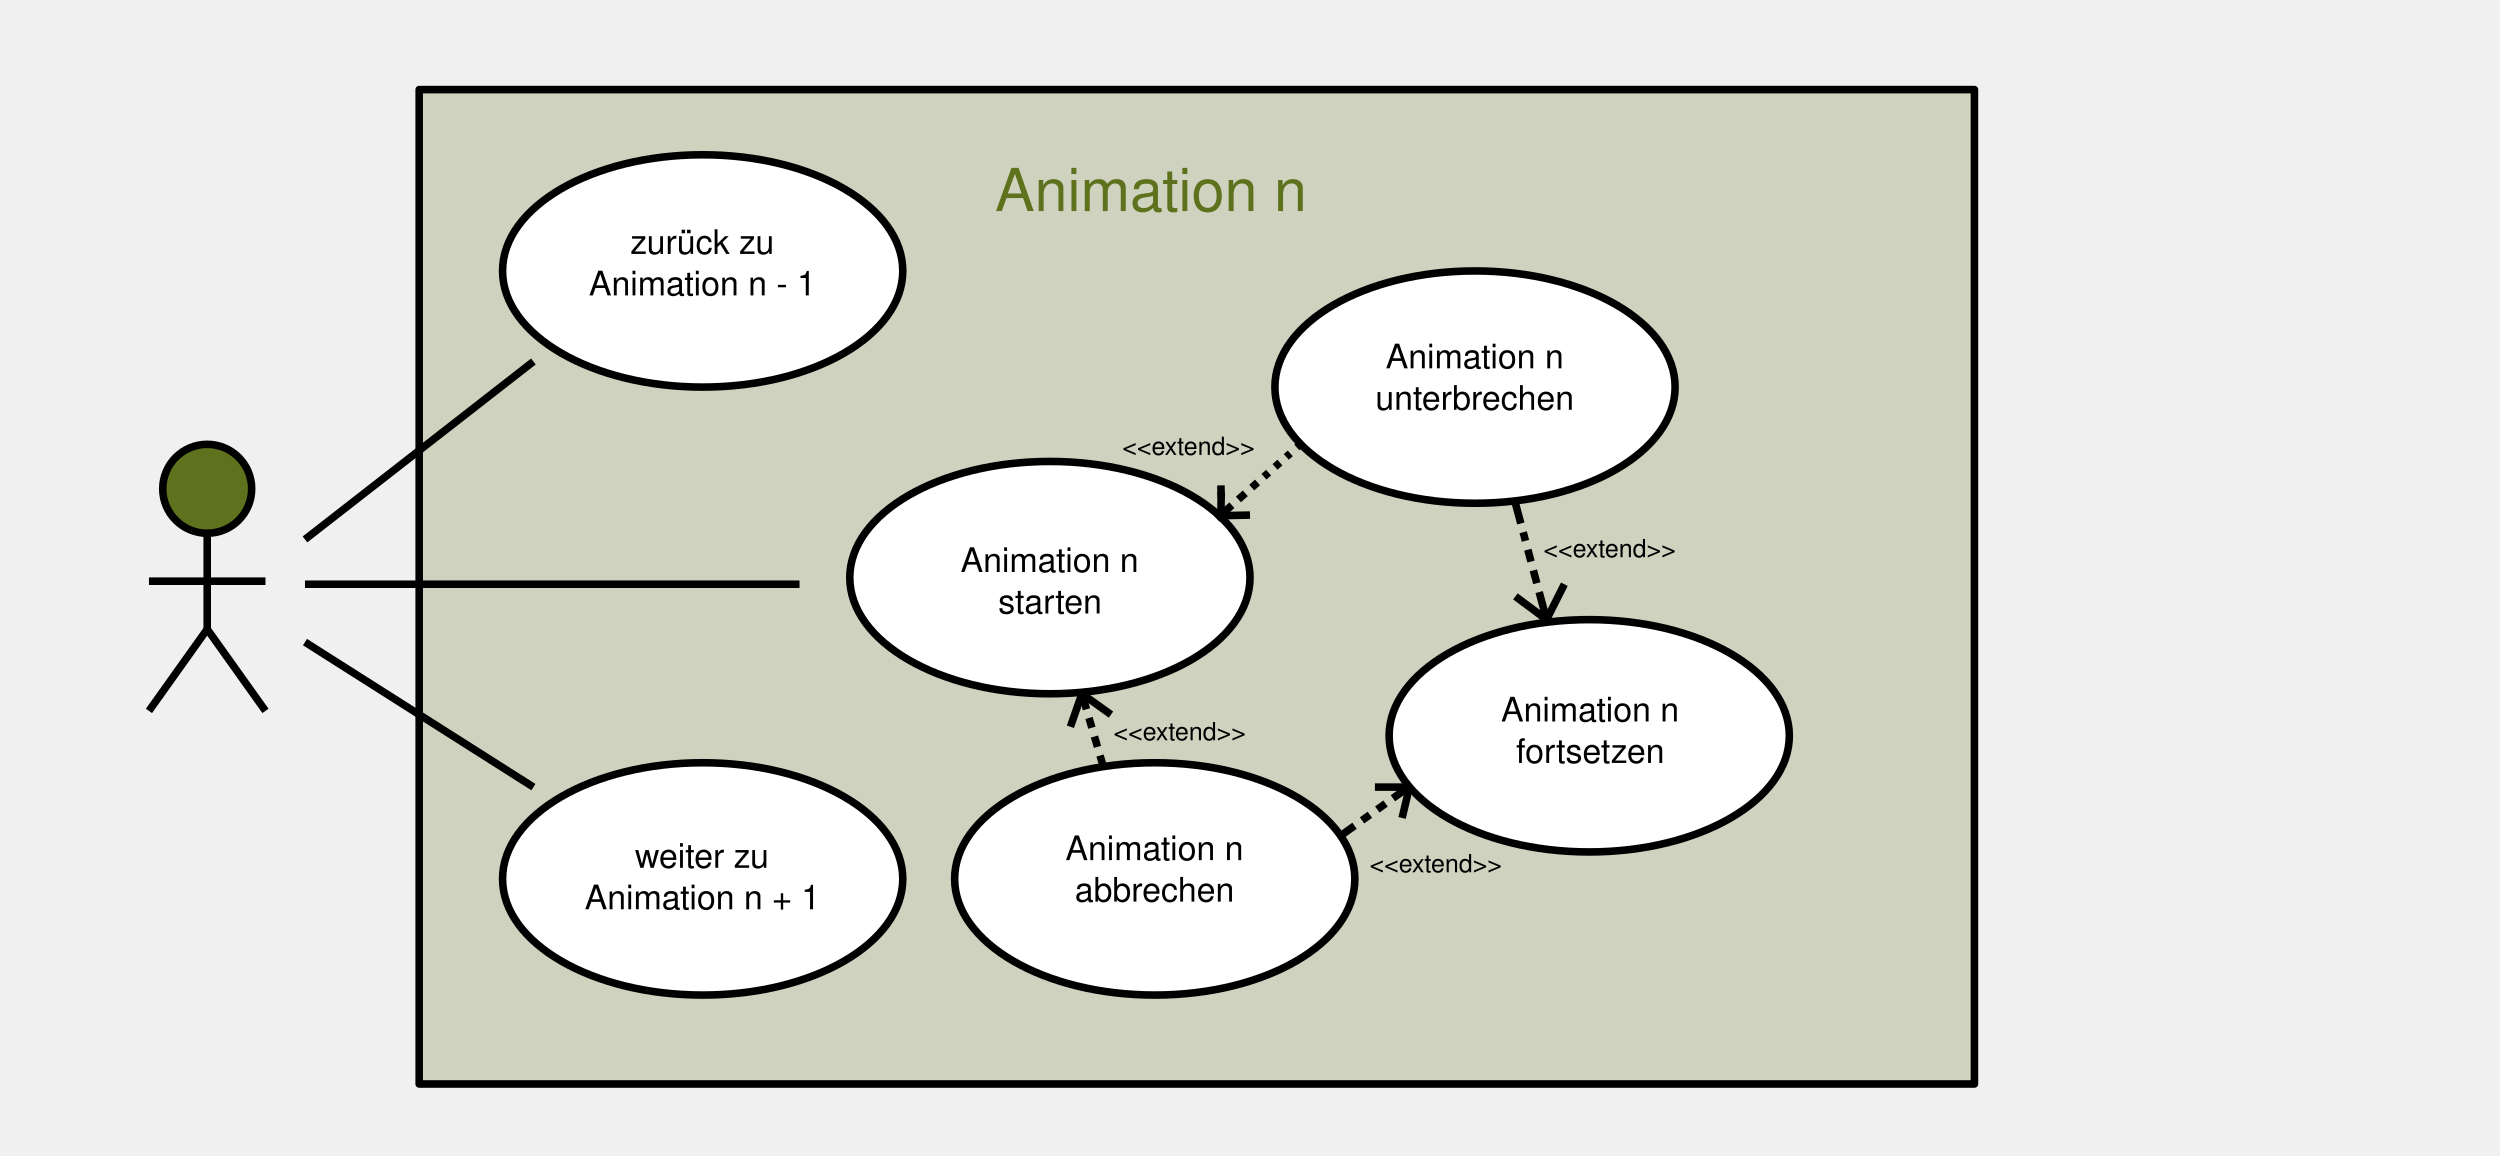
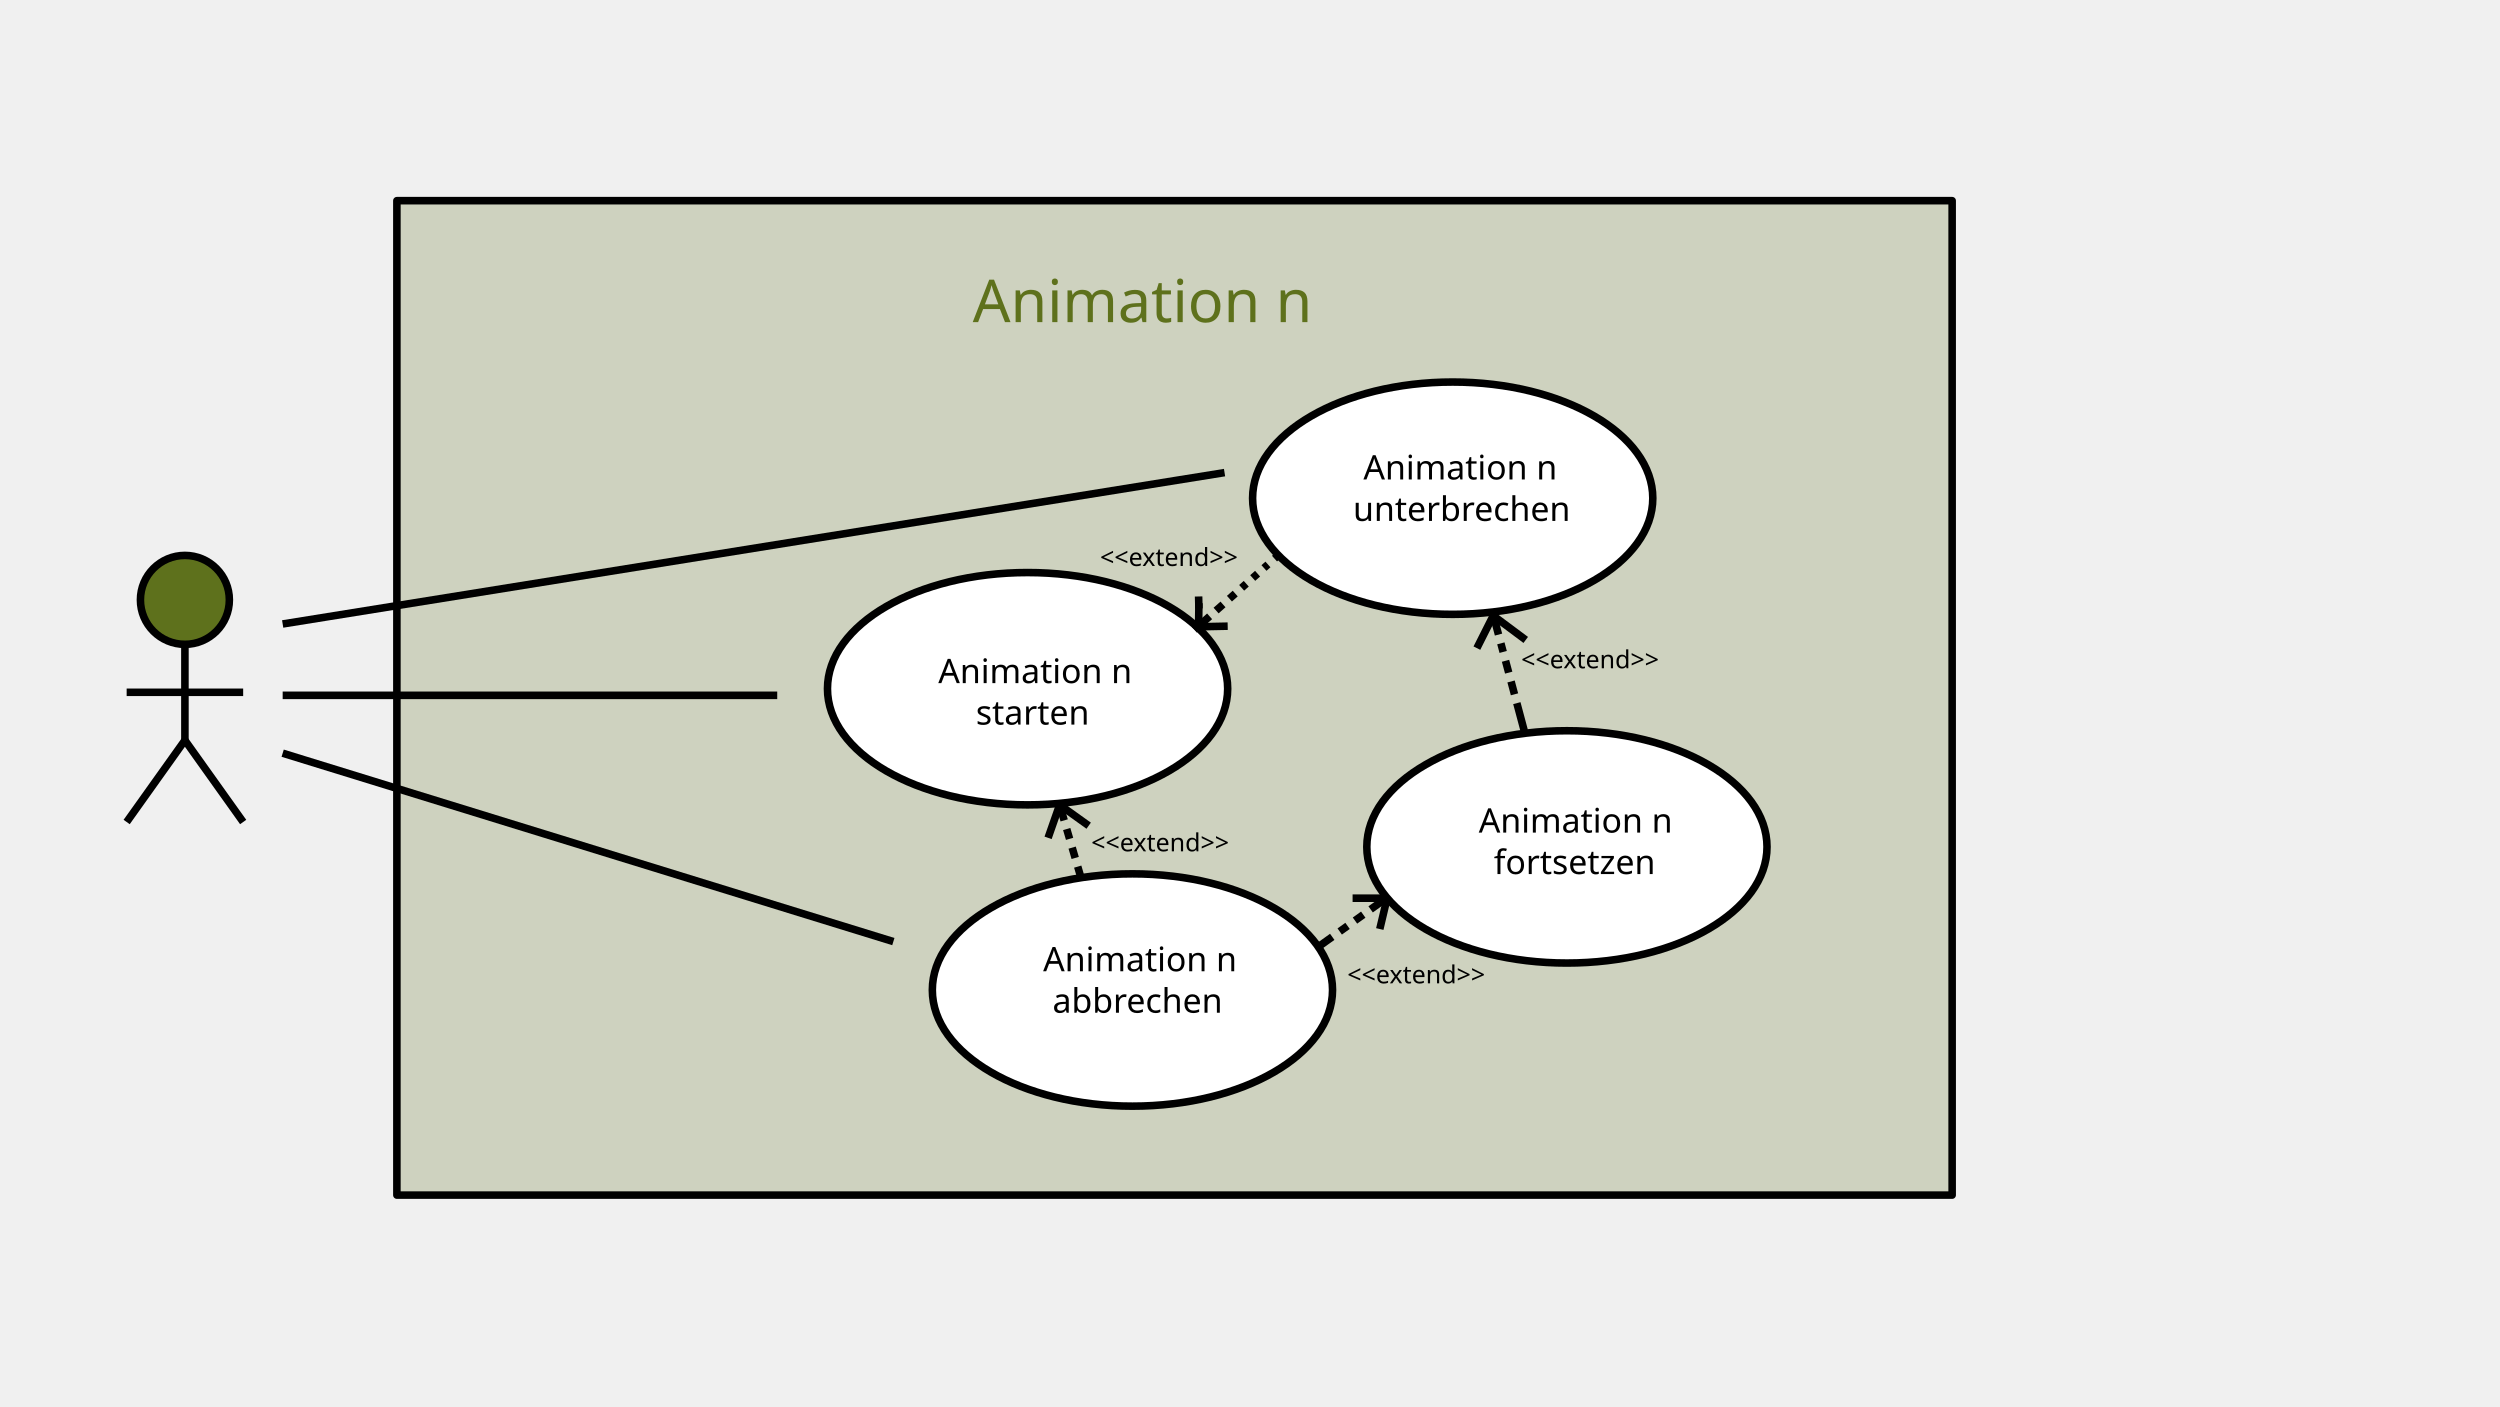
- <svg xmlns="http://www.w3.org/2000/svg" xmlns:ns1="http://vectornator.io" height="100%" stroke-miterlimit="10" style="fill-rule:nonzero;clip-rule:evenodd;stroke-linecap:round;stroke-linejoin:round;" version="1.1" viewBox="0 0 844 390" width="100%" xml:space="preserve">
-   <defs />
+ <svg xmlns="http://www.w3.org/2000/svg" xmlns:ns1="http://vectornator.io" version="1.1" id="Ebene_1" x="0px" y="0px" viewBox="0 0 1920 1080" style="enable-background:new 0 0 1920 1080;" xml:space="preserve">
+   <style type="text/css">
+ 	.st0{fill:#5E711C;fill-opacity:0.227;stroke:#000000;stroke-width:5.812;stroke-linejoin:round;stroke-miterlimit:22.749;}
+ 	.st1{fill:#5E711C;stroke:#000000;stroke-width:5.812;stroke-linejoin:round;stroke-miterlimit:22.749;}
+ 	.st2{fill:none;stroke:#000000;stroke-width:5.812;stroke-linejoin:round;stroke-miterlimit:22.749;}
+ 	.st3{fill:#5E711C;}
+ 	.st4{font-family:'ArialMT';}
+ 	.st5{font-size:45.498px;}
+ 	.st6{fill:#FFFFFF;stroke:#000000;stroke-width:5.812;stroke-linejoin:round;stroke-miterlimit:22.749;}
+ 	.st7{font-size:25.975px;}
+ 	.st8{fill:none;}
+ 	.st9{font-size:19.184px;}
+ </style>
  <g id="Ebene-1" ns1:layerName="Ebene 1">
-     <g opacity="1" ns1:layerName="Gruppieren 2">
-       <path d="M141.518 30.243L666.572 30.243L666.572 365.96L141.518 365.96L141.518 30.243Z" fill="#5e711c" fill-opacity="0.227" fill-rule="nonzero" opacity="1" stroke="#000000" stroke-linecap="butt" stroke-linejoin="round" stroke-width="2.555" ns1:layerName="Rechteck 1" />
+     <g ns1:layerName="Gruppieren 2">
+       <path ns1:layerName="Rechteck 1" class="st0" d="M304.81,154.12h1194.44v763.72H304.81V154.12z" />
    </g>
-     <g opacity="1" ns1:layerName="Gruppieren 1">
-       <path d="M54.941 165.014C54.941 156.722 61.663 150 69.955 150C78.247 150 84.969 156.722 84.969 165.014C84.969 173.305 78.247 180.027 69.955 180.027C61.663 180.027 54.941 173.305 54.941 165.014Z" fill="#5e711c" fill-rule="nonzero" opacity="1" stroke="#000000" stroke-linecap="butt" stroke-linejoin="round" stroke-width="2.555" ns1:layerName="Oval 1" />
-       <path d="M69.955 180.027L69.955 212.403" fill="none" opacity="1" stroke="#000000" stroke-linecap="butt" stroke-linejoin="round" stroke-width="2.555" ns1:layerName="Linie 1" />
-       <path d="M69.955 212.403L50.289 240" fill="none" opacity="1" stroke="#000000" stroke-linecap="butt" stroke-linejoin="round" stroke-width="2.555" ns1:layerName="Linie 2" />
-       <path d="M69.955 212.403L89.621 240" fill="none" opacity="1" stroke="#000000" stroke-linecap="butt" stroke-linejoin="round" stroke-width="2.555" ns1:layerName="Linie 3" />
-       <path d="M50.289 196.215L89.621 196.215" fill="none" opacity="1" stroke="#000000" stroke-linecap="butt" stroke-linejoin="round" stroke-width="2.555" ns1:layerName="Linie 4" />
+     <g ns1:layerName="Gruppieren 1">
+       <path ns1:layerName="Oval 1" class="st1" d="M107.85,460.71c0-18.86,15.29-34.16,34.15-34.16s34.15,15.29,34.15,34.16    c0,18.86-15.29,34.15-34.15,34.15S107.85,479.57,107.85,460.71z" />
+       <path ns1:layerName="Linie 1" class="st2" d="M142.01,494.87v73.65" />
+       <path ns1:layerName="Linie 2" class="st2" d="M142.01,568.52L97.27,631.3" />
+       <path ns1:layerName="Linie 3" class="st2" d="M142.01,568.52l44.74,62.78" />
+       <path ns1:layerName="Linie 4" class="st2" d="M97.27,531.69h89.48" />
    </g>
-     <path d="M398.71 207.067C398.71 205.896 399.314 204.946 400.06 204.946C400.805 204.946 401.409 205.896 401.409 207.067C401.409 208.238 400.805 209.188 400.06 209.188C399.314 209.188 398.71 208.238 398.71 207.067Z" fill="#5e711c" fill-opacity="0.227" fill-rule="nonzero" opacity="1" stroke="#000000" stroke-linecap="butt" stroke-linejoin="round" stroke-width="2.555" ns1:layerName="Oval 2" />
-     <text fill="#5e711c" font-family="Helvetica" font-size="20" opacity="1" stroke="none" text-anchor="start" transform="matrix(1 0 0 1 335.919 52.2508)" ns1:layerName="Text 1" ns1:width="108.615" x="0" y="0">
-       <tspan textLength="105.615" x="0" y="19">Animation n</tspan>
-     </text>
-     <path d="M286.888 195C286.888 173.342 317.134 155.784 354.444 155.784C391.754 155.784 422 173.342 422 195C422 216.658 391.754 234.216 354.444 234.216C317.134 234.216 286.888 216.658 286.888 195Z" fill="#ffffff" fill-rule="nonzero" opacity="1" stroke="#000000" stroke-linecap="butt" stroke-linejoin="round" stroke-width="2.555" ns1:layerName="Oval 1" />
-     <path d="M102.959 182.109L180.078 122.043" fill="none" opacity="1" stroke="#000000" stroke-linecap="butt" stroke-linejoin="round" stroke-width="2.555" ns1:layerName="Linie 1" />
-     <path d="M102.959 197.234L269.921 197.234" fill="none" opacity="1" stroke="#000000" stroke-linecap="butt" stroke-linejoin="round" stroke-width="2.555" ns1:layerName="Linie 2" />
-     <path d="M322.285 296.718C322.285 275.059 352.531 257.502 389.841 257.502C427.152 257.502 457.398 275.059 457.398 296.718C457.398 318.376 427.152 335.934 389.841 335.934C352.531 335.934 322.285 318.376 322.285 296.718Z" fill="#ffffff" fill-rule="nonzero" opacity="1" stroke="#000000" stroke-linecap="butt" stroke-linejoin="round" stroke-width="2.555" ns1:layerName="Oval 7" />
-     <path d="M430.406 130.683C430.406 109.025 460.652 91.467 497.962 91.467C535.272 91.467 565.518 109.025 565.518 130.683C565.518 152.341 535.272 169.899 497.962 169.899C460.652 169.899 430.406 152.341 430.406 130.683Z" fill="#ffffff" fill-rule="nonzero" opacity="1" stroke="#000000" stroke-linecap="butt" stroke-linejoin="round" stroke-width="2.555" ns1:layerName="Oval 5" />
-     <path d="M468.965 248.404C468.965 226.746 499.211 209.188 536.522 209.188C573.832 209.188 604.078 226.746 604.078 248.404C604.078 270.062 573.832 287.62 536.522 287.62C499.211 287.62 468.965 270.062 468.965 248.404Z" fill="#ffffff" fill-rule="nonzero" opacity="1" stroke="#000000" stroke-linecap="butt" stroke-linejoin="round" stroke-width="2.555" ns1:layerName="Oval 6" />
-     <path d="M169.667 296.718C169.667 275.059 199.913 257.502 237.223 257.502C274.533 257.502 304.779 275.059 304.779 296.718C304.779 318.376 274.533 335.934 237.223 335.934C199.913 335.934 169.667 318.376 169.667 296.718Z" fill="#ffffff" fill-rule="nonzero" opacity="1" stroke="#000000" stroke-linecap="butt" stroke-linejoin="round" stroke-width="2.555" ns1:layerName="Oval 3" />
-     <path d="M169.667 91.467C169.667 69.808 199.913 52.251 237.223 52.251C274.533 52.251 304.779 69.808 304.779 91.467C304.779 113.125 274.533 130.683 237.223 130.683C199.913 130.683 169.667 113.125 169.667 91.467Z" fill="#ffffff" fill-rule="nonzero" opacity="1" stroke="#000000" stroke-linecap="butt" stroke-linejoin="round" stroke-width="2.555" ns1:layerName="Oval 4" />
-     <path d="M102.959 216.77L180.078 265.728" fill="none" opacity="1" stroke="#000000" stroke-linecap="butt" stroke-linejoin="round" stroke-width="2.555" ns1:layerName="Linie 3" />
-     <text fill="#000000" font-family="Helvetica" font-size="11.418" opacity="1" stroke="none" text-anchor="start" transform="matrix(1 0 0 1 186.999 74.7258)" ns1:layerName="Text 2" ns1:width="100.447" x="0" y="0">
-       <tspan textLength="52.035" x="25.793" y="11">zurück zu </tspan>
-       <tspan textLength="76.795" x="11.826" y="25">Animation n - 1</tspan>
-     </text>
-     <text fill="#000000" font-family="Helvetica" font-size="11.418" opacity="1" stroke="none" text-anchor="start" transform="matrix(1 0 0 1 315.502 182.109)" ns1:layerName="Text 4" ns1:width="77.8826" x="0" y="0">
-       <tspan textLength="63.47" x="8.793" y="11">Animation n </tspan>
-       <tspan textLength="34.907" x="21.488" y="25">starten</tspan>
-     </text>
-     <text fill="#000000" font-family="Helvetica" font-size="11.418" opacity="1" stroke="none" text-anchor="start" transform="matrix(1 0 0 1 350.9 279.387)" ns1:layerName="Text 9" ns1:width="77.8826" x="0" y="0">
-       <tspan textLength="63.47" x="8.793" y="11">Animation n </tspan>
-       <tspan textLength="53.964" x="11.959" y="25">abbrechen</tspan>
-     </text>
-     <text fill="#000000" font-family="Helvetica" font-size="11.418" opacity="1" stroke="none" text-anchor="start" transform="matrix(1 0 0 1 497.962 232.573)" ns1:layerName="Text 10" ns1:width="77.8826" x="0" y="0">
-       <tspan textLength="63.47" x="8.793" y="11">Animation n </tspan>
-       <tspan textLength="50.139" x="13.872" y="25">fortsetzen</tspan>
-     </text>
-     <text fill="#000000" font-family="Helvetica" font-size="11.418" opacity="1" stroke="none" text-anchor="start" transform="matrix(1 0 0 1 459.021 113.352)" ns1:layerName="Text 11" ns1:width="77.8826" x="0" y="0">
-       <tspan textLength="63.47" x="8.793" y="11">Animation n </tspan>
-       <tspan textLength="67.289" x="5.297" y="25">unterbrechen</tspan>
-     </text>
-     <text fill="#000000" font-family="Helvetica" font-size="11.418" opacity="1" stroke="none" text-anchor="start" transform="matrix(1 0 0 1 192.92 281.975)" ns1:layerName="Text 3" ns1:width="88.6059" x="0" y="0">
-       <tspan textLength="48.862" x="21.458" y="11">weiter zu </tspan>
-       <tspan textLength="79.661" x="4.473" y="25">Animation n + 1</tspan>
-     </text>
-     <path d="M439.021 150L437.807 151.08M435.588 153.052L434.246 154.246M432.089 156.163L430.445 157.625M428.265 159.563L426.715 160.942M424.54 162.875L422.589 164.609M420.411 166.546L418.083 168.615M415.894 170.562L410.76 175.126" fill="none" opacity="1" stroke="#000000" stroke-linecap="butt" stroke-linejoin="round" stroke-width="2.555" ns1:layerName="Kurve 1" />
-     <path d="M412.278 166.112L412.181 173.891" fill="none" opacity="1" stroke="#000000" stroke-linecap="butt" stroke-linejoin="round" stroke-width="2.555" ns1:layerName="Linie 4" />
-     <path d="M412.278 174.087L422 173.891" fill="none" opacity="1" stroke="#000000" stroke-linecap="butt" stroke-linejoin="round" stroke-width="2.555" ns1:layerName="Linie 5" />
-     <path d="M412.278 167.922L412.181 163.861" fill="none" opacity="1" stroke="#000000" stroke-linecap="butt" stroke-linejoin="round" stroke-width="2.555" ns1:layerName="Linie 6" />
-     <path d="M511.601 169.899L513.429 176.73M514.219 179.684L514.997 182.592M515.796 185.578L516.867 189.579M517.662 192.551L518.824 196.896M519.62 199.872L522.113 209.188" fill="none" opacity="1" stroke="#000000" stroke-linecap="butt" stroke-linejoin="round" stroke-width="2.555" ns1:layerName="Kurve 2" />
-     <path d="M522.113 209.188L528.125 197.234" fill="none" opacity="1" stroke="#000000" stroke-linecap="butt" stroke-linejoin="round" stroke-width="2.555" ns1:layerName="Linie 8" />
-     <path d="M522.113 209.188L511.601 201.346" fill="none" opacity="1" stroke="#000000" stroke-linecap="butt" stroke-linejoin="round" stroke-width="2.555" ns1:layerName="Linie 9" />
-     <path d="M452.819 281.975L457.293 278.773M459.817 276.966L462.465 275.07M464.969 273.278L467.765 271.276M470.256 269.493L475.517 265.728" fill="none" opacity="1" stroke="#000000" stroke-linecap="butt" stroke-linejoin="round" stroke-width="2.555" ns1:layerName="Kurve 3" />
-     <path d="M475.517 266.985L473.352 276.138" fill="none" opacity="1" stroke="#000000" stroke-linecap="butt" stroke-linejoin="round" stroke-width="2.555" ns1:layerName="Linie 11" />
-     <path d="M475.517 265.728L464.168 265.728" fill="none" opacity="1" stroke="#000000" stroke-linecap="butt" stroke-linejoin="round" stroke-width="2.555" ns1:layerName="Linie 12" />
-     <path d="M365.258 234.216L366.794 239.454M367.649 242.372L368.622 245.689M369.489 248.647L370.513 252.139M371.37 255.06L372.527 259.007" fill="none" opacity="1" stroke="#000000" stroke-linecap="butt" stroke-linejoin="round" stroke-width="2.555" ns1:layerName="Kurve 4" />
-     <path d="M365.258 234.216L361.364 245.352" fill="none" opacity="1" stroke="#000000" stroke-linecap="butt" stroke-linejoin="round" stroke-width="2.555" ns1:layerName="Linie 14" />
-     <path d="M365.258 234.216L375.071 241.249" fill="none" opacity="1" stroke="#000000" stroke-linecap="butt" stroke-linejoin="round" stroke-width="2.555" ns1:layerName="Linie 15" />
-     <text fill="#000000" font-family="Helvetica" font-size="8.433" opacity="1" stroke="none" text-anchor="start" transform="matrix(1 0 0 1 452.902 286.475)" ns1:layerName="Text 5" ns1:width="63.9553" x="0" y="0">
-       <tspan textLength="45.019" x="9.468" y="8">&lt;&lt;extend&gt;&gt;</tspan>
-     </text>
-     <text fill="#000000" font-family="Helvetica" font-size="8.433" opacity="1" stroke="none" text-anchor="start" transform="matrix(1 0 0 1 369.432 145.576)" ns1:layerName="Text 6" ns1:width="63.9553" x="0" y="0">
-       <tspan textLength="45.019" x="9.468" y="8">&lt;&lt;extend&gt;&gt;</tspan>
-     </text>
-     <text fill="#000000" font-family="Helvetica" font-size="8.433" opacity="1" stroke="none" text-anchor="start" transform="matrix(1 0 0 1 511.601 180.109)" ns1:layerName="Text 7" ns1:width="63.9553" x="0" y="0">
-       <tspan textLength="45.019" x="9.468" y="8">&lt;&lt;extend&gt;&gt;</tspan>
-     </text>
-     <text fill="#000000" font-family="Helvetica" font-size="8.433" opacity="1" stroke="none" text-anchor="start" transform="matrix(1 0 0 1 366.451 241.904)" ns1:layerName="Text 8" ns1:width="63.9553" x="0" y="0">
-       <tspan textLength="45.019" x="9.468" y="8">&lt;&lt;extend&gt;&gt;</tspan>
-     </text>
+     <path ns1:layerName="Oval 2" class="st0" d="M889.89,556.38c0-2.66,1.37-4.83,3.07-4.83c1.69,0,3.07,2.16,3.07,4.83   s-1.37,4.83-3.07,4.83C891.26,561.2,889.89,559.04,889.89,556.38z" />
+     <text transform="matrix(1 0 0 1 747.0445 204.1887)" class="st3 st4 st5"> </text>
+     <text transform="matrix(1 0 0 1 747.0445 247.4114)" class="st3 st4 st5">Animation n</text>
+     <text transform="matrix(1 0 0 1 987.3062 247.4114)" class="st3 st4 st5"> </text>
+     <path ns1:layerName="Oval 1" class="st6" d="M635.5,528.93c0-49.27,68.81-89.21,153.68-89.21s153.68,39.94,153.68,89.21   s-68.81,89.21-153.68,89.21S635.5,578.2,635.5,528.93z" />
+     <path ns1:layerName="Linie 1" class="st2" d="M392.52,362.96" />
+     <path ns1:layerName="Linie 1" class="st2" d="M217.09,499.6" />
+     <path ns1:layerName="Linie 2" class="st2" d="M217.09,534.01h379.82" />
+     <path ns1:layerName="Oval 7" class="st6" d="M716.03,760.32c0-49.27,68.81-89.21,153.68-89.21   c84.88,0,153.68,39.94,153.68,89.21c0,49.27-68.81,89.21-153.68,89.21C784.83,849.54,716.03,809.59,716.03,760.32z" />
+     <path ns1:layerName="Oval 5" class="st6" d="M961.99,382.61c0-49.27,68.81-89.21,153.68-89.21   c84.88,0,153.68,39.94,153.68,89.21s-68.81,89.21-153.68,89.21C1030.8,471.83,961.99,431.88,961.99,382.61z" />
+     <path ns1:layerName="Oval 6" class="st6" d="M1049.71,650.41c0-49.27,68.81-89.21,153.68-89.21   c84.88,0,153.68,39.94,153.68,89.21s-68.81,89.21-153.68,89.21C1118.51,739.63,1049.71,699.68,1049.71,650.41z" />
+     <path ns1:layerName="Linie 3" class="st2" d="M217.09,578.45l469,144.69" />
+     <text transform="matrix(1 0 0 1 408.2691 255.3166)" class="st4 st7"> </text>
+     <text transform="matrix(1 0 0 1 585.316 280.341)" class="st4 st7"> </text>
+     <text transform="matrix(1 0 0 1 609.8716 312.1887)" class="st4 st7"> </text>
+     <text transform="matrix(1 0 0 1 700.5982 499.6008)" class="st4 st7"> </text>
+     <text transform="matrix(1 0 0 1 720.6002 524.6243)" class="st4 st7">Animation n </text>
+     <text transform="matrix(1 0 0 1 864.9859 524.6243)" class="st4 st7"> </text>
+     <rect x="749.48" y="534.18" class="st8" width="79.41" height="30.73" />
+     <text transform="matrix(1 0 0 1 749.48 556.4729)" class="st4 st7">starten</text>
+     <text transform="matrix(1 0 0 1 828.8892 556.4729)" class="st4 st7"> </text>
+     <text transform="matrix(1 0 0 1 781.1246 720.8967)" class="st4 st7"> </text>
+     <text transform="matrix(1 0 0 1 801.1265 745.9202)" class="st4 st7">Animation n </text>
+     <text transform="matrix(1 0 0 1 945.5123 745.9202)" class="st4 st7"> </text>
+     <rect x="808.33" y="755.48" class="st8" width="122.76" height="30.73" />
+     <text transform="matrix(1 0 0 1 808.3306 777.7698)" class="st4 st7">abbrechen</text>
+     <text transform="matrix(1 0 0 1 931.0914 777.7688)" class="st4 st7"> </text>
+     <text transform="matrix(1 0 0 1 1115.674 614.4006)" class="st4 st7"> </text>
+     <text transform="matrix(1 0 0 1 1135.675 639.4241)" class="st4 st7">Animation n </text>
+     <text transform="matrix(1 0 0 1 1280.061 639.4241)" class="st4 st7"> </text>
+     <rect x="1147.23" y="648.98" class="st8" width="114.06" height="30.73" />
+     <text transform="matrix(1 0 0 1 1147.23 671.2727)" class="st4 st7">fortsetzen</text>
+     <text transform="matrix(1 0 0 1 1261.29 671.2727)" class="st4 st7"> </text>
+     <text transform="matrix(1 0 0 1 1027.086 343.1867)" class="st4 st7"> </text>
+     <text transform="matrix(1 0 0 1 1047.09 368.2102)" class="st4 st7">Animation n </text>
+     <text transform="matrix(1 0 0 1 1191.474 368.2102)" class="st4 st7"> </text>
+     <rect x="1039.14" y="377.77" class="st8" width="153.07" height="30.73" />
+     <text transform="matrix(1 0 0 1 1039.136 400.0593)" class="st4 st7">unterbrechen</text>
+     <text transform="matrix(1 0 0 1 1192.211 400.0588)" class="st4 st7"> </text>
+     <text transform="matrix(1 0 0 1 421.7388 726.7844)" class="st4 st7"> </text>
+     <text transform="matrix(1 0 0 1 581.7086 751.8079)" class="st4 st7"> </text>
+     <text transform="matrix(1 0 0 1 613.1314 783.6565)" class="st4 st7"> </text>
+     <path ns1:layerName="Kurve 1" class="st2" d="M981.59,426.56l-2.76,2.46 M973.78,433.5l-3.05,2.72 M965.82,440.58   l-3.74,3.33 M957.12,448.31l-3.53,3.14 M948.65,455.85l-4.44,3.94 M939.25,464.2l-5.3,4.71 M928.98,473.33l-11.68,10.38" />
+     <path ns1:layerName="Linie 4" class="st2" d="M920.75,463.21l-0.22,17.7" />
+     <path ns1:layerName="Linie 5" class="st2" d="M920.75,481.35l22.12-0.45" />
+     <path ns1:layerName="Linie 6" class="st2" d="M920.75,467.33l-0.22-9.24" />
+     <path ns1:layerName="Kurve 2" class="st2" d="M1146.7,471.83l4.16,15.54 M1152.66,494.08l1.77,6.62 M1156.24,507.49   l2.44,9.1 M1160.49,523.36l2.64,9.88 M1164.94,540.01l5.67,21.19" />
+     <path ns1:layerName="Linie 8" class="st2" d="M1134.25,497.76l13.68-27.19" />
+     <path ns1:layerName="Linie 9" class="st2" d="M1171.77,491.47l-23.91-17.84" />
+     <path ns1:layerName="Kurve 3" class="st2" d="M1012.98,726.78l10.18-7.28 M1028.9,715.39l6.02-4.31 M1040.62,707l6.36-4.55    M1052.65,698.39l11.97-8.56" />
+     <path ns1:layerName="Linie 11" class="st2" d="M1064.61,692.68l-4.93,20.82" />
+     <path ns1:layerName="Linie 12" class="st2" d="M1064.61,689.82h-25.82" />
+     <path ns1:layerName="Kurve 4" class="st2" d="M813.79,618.14l3.49,11.92 M819.23,636.69l2.21,7.55 M823.41,650.97   l2.33,7.94 M827.69,665.56l2.63,8.98" />
+     <path ns1:layerName="Linie 14" class="st2" d="M813.79,618.14l-8.86,25.33" />
+     <path ns1:layerName="Linie 15" class="st2" d="M813.79,618.14l22.32,16" />
+     <text transform="matrix(1 0 0 1 1013.167 737.0217)" class="st4 st9"> </text>
+     <text transform="matrix(1 0 0 1 1034.707 755.22)" class="st4 st9">&lt;&lt;extend&gt;&gt;</text>
+     <text transform="matrix(1 0 0 1 1137.119 755.22)" class="st4 st9"> </text>
+     <text transform="matrix(1 0 0 1 823.2828 416.4924)" class="st4 st9"> </text>
+     <text transform="matrix(1 0 0 1 844.8218 434.6916)" class="st4 st9">&lt;&lt;extend&gt;&gt;</text>
+     <text transform="matrix(1 0 0 1 947.2339 434.6916)" class="st4 st9"> </text>
+     <text transform="matrix(1 0 0 1 1146.7 495.051)" class="st4 st9"> </text>
+     <text transform="matrix(1 0 0 1 1168.24 513.2502)" class="st4 st9">&lt;&lt;extend&gt;&gt;</text>
+     <text transform="matrix(1 0 0 1 1270.652 513.2502)" class="st4 st9"> </text>
+     <text transform="matrix(1 0 0 1 816.5005 635.6272)" class="st4 st9"> </text>
+     <text transform="matrix(1 0 0 1 838.0406 653.8264)" class="st4 st9">&lt;&lt;extend&gt;&gt;</text>
+     <text transform="matrix(1 0 0 1 940.4517 653.8264)" class="st4 st9"> </text>
  </g>
+   <path ns1:layerName="Linie 3" class="st2" d="M217.09,479.21l723.36-116.25" />
</svg>
